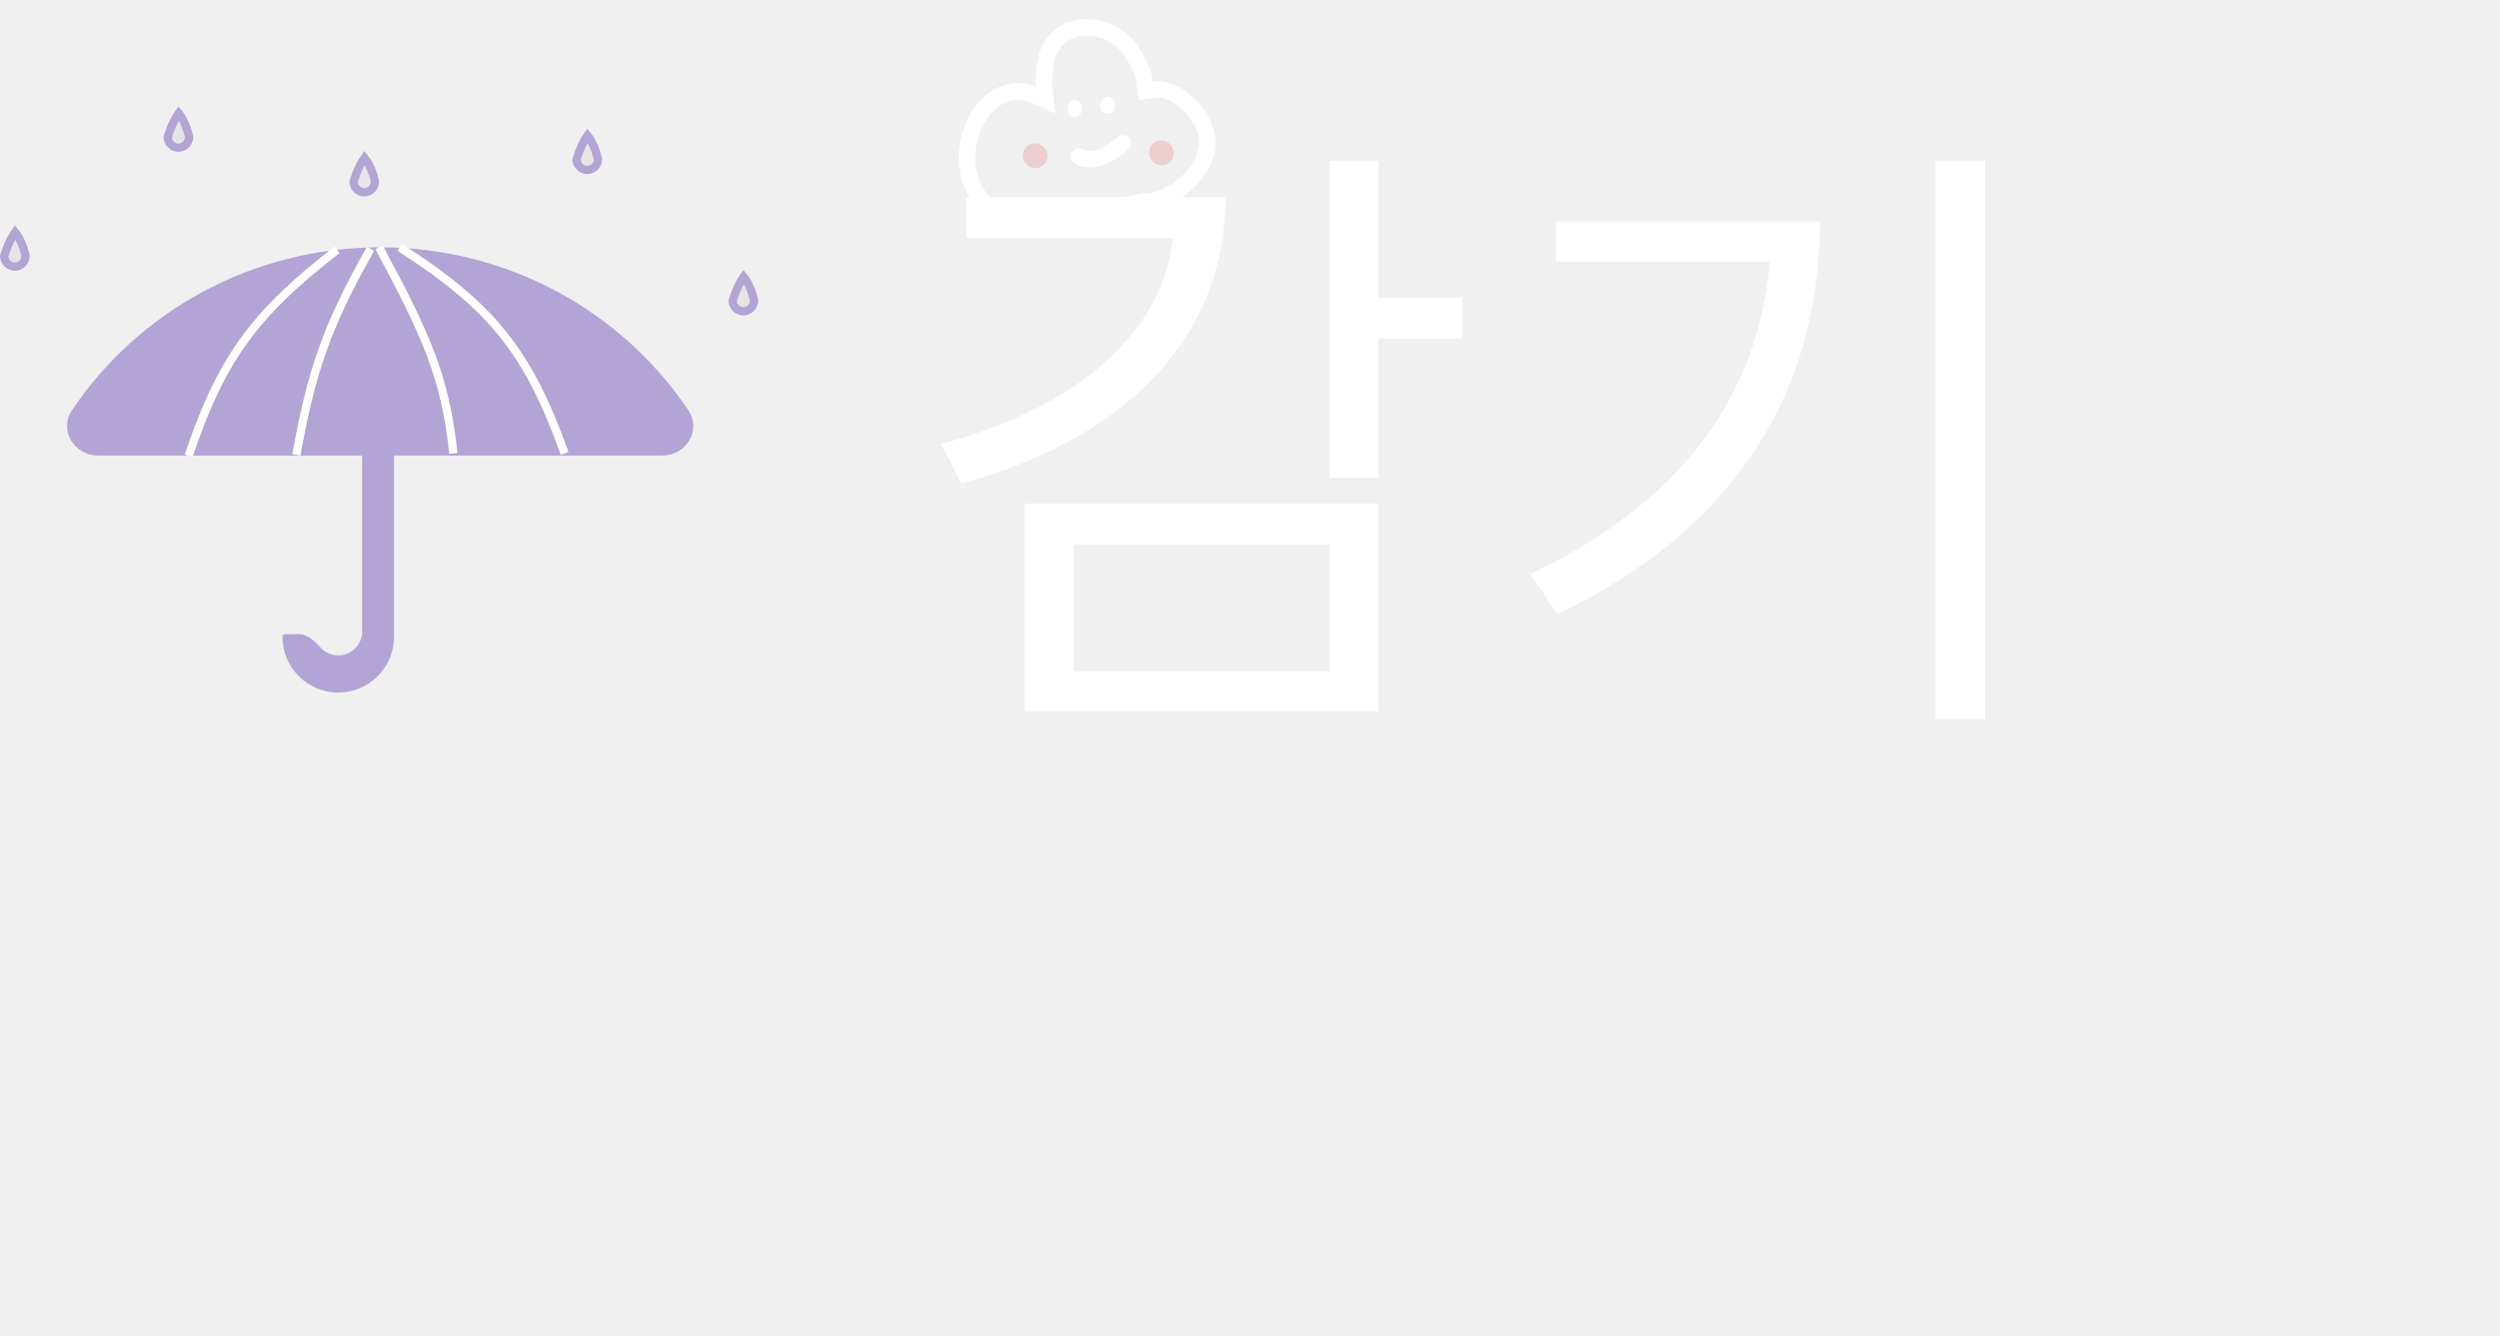
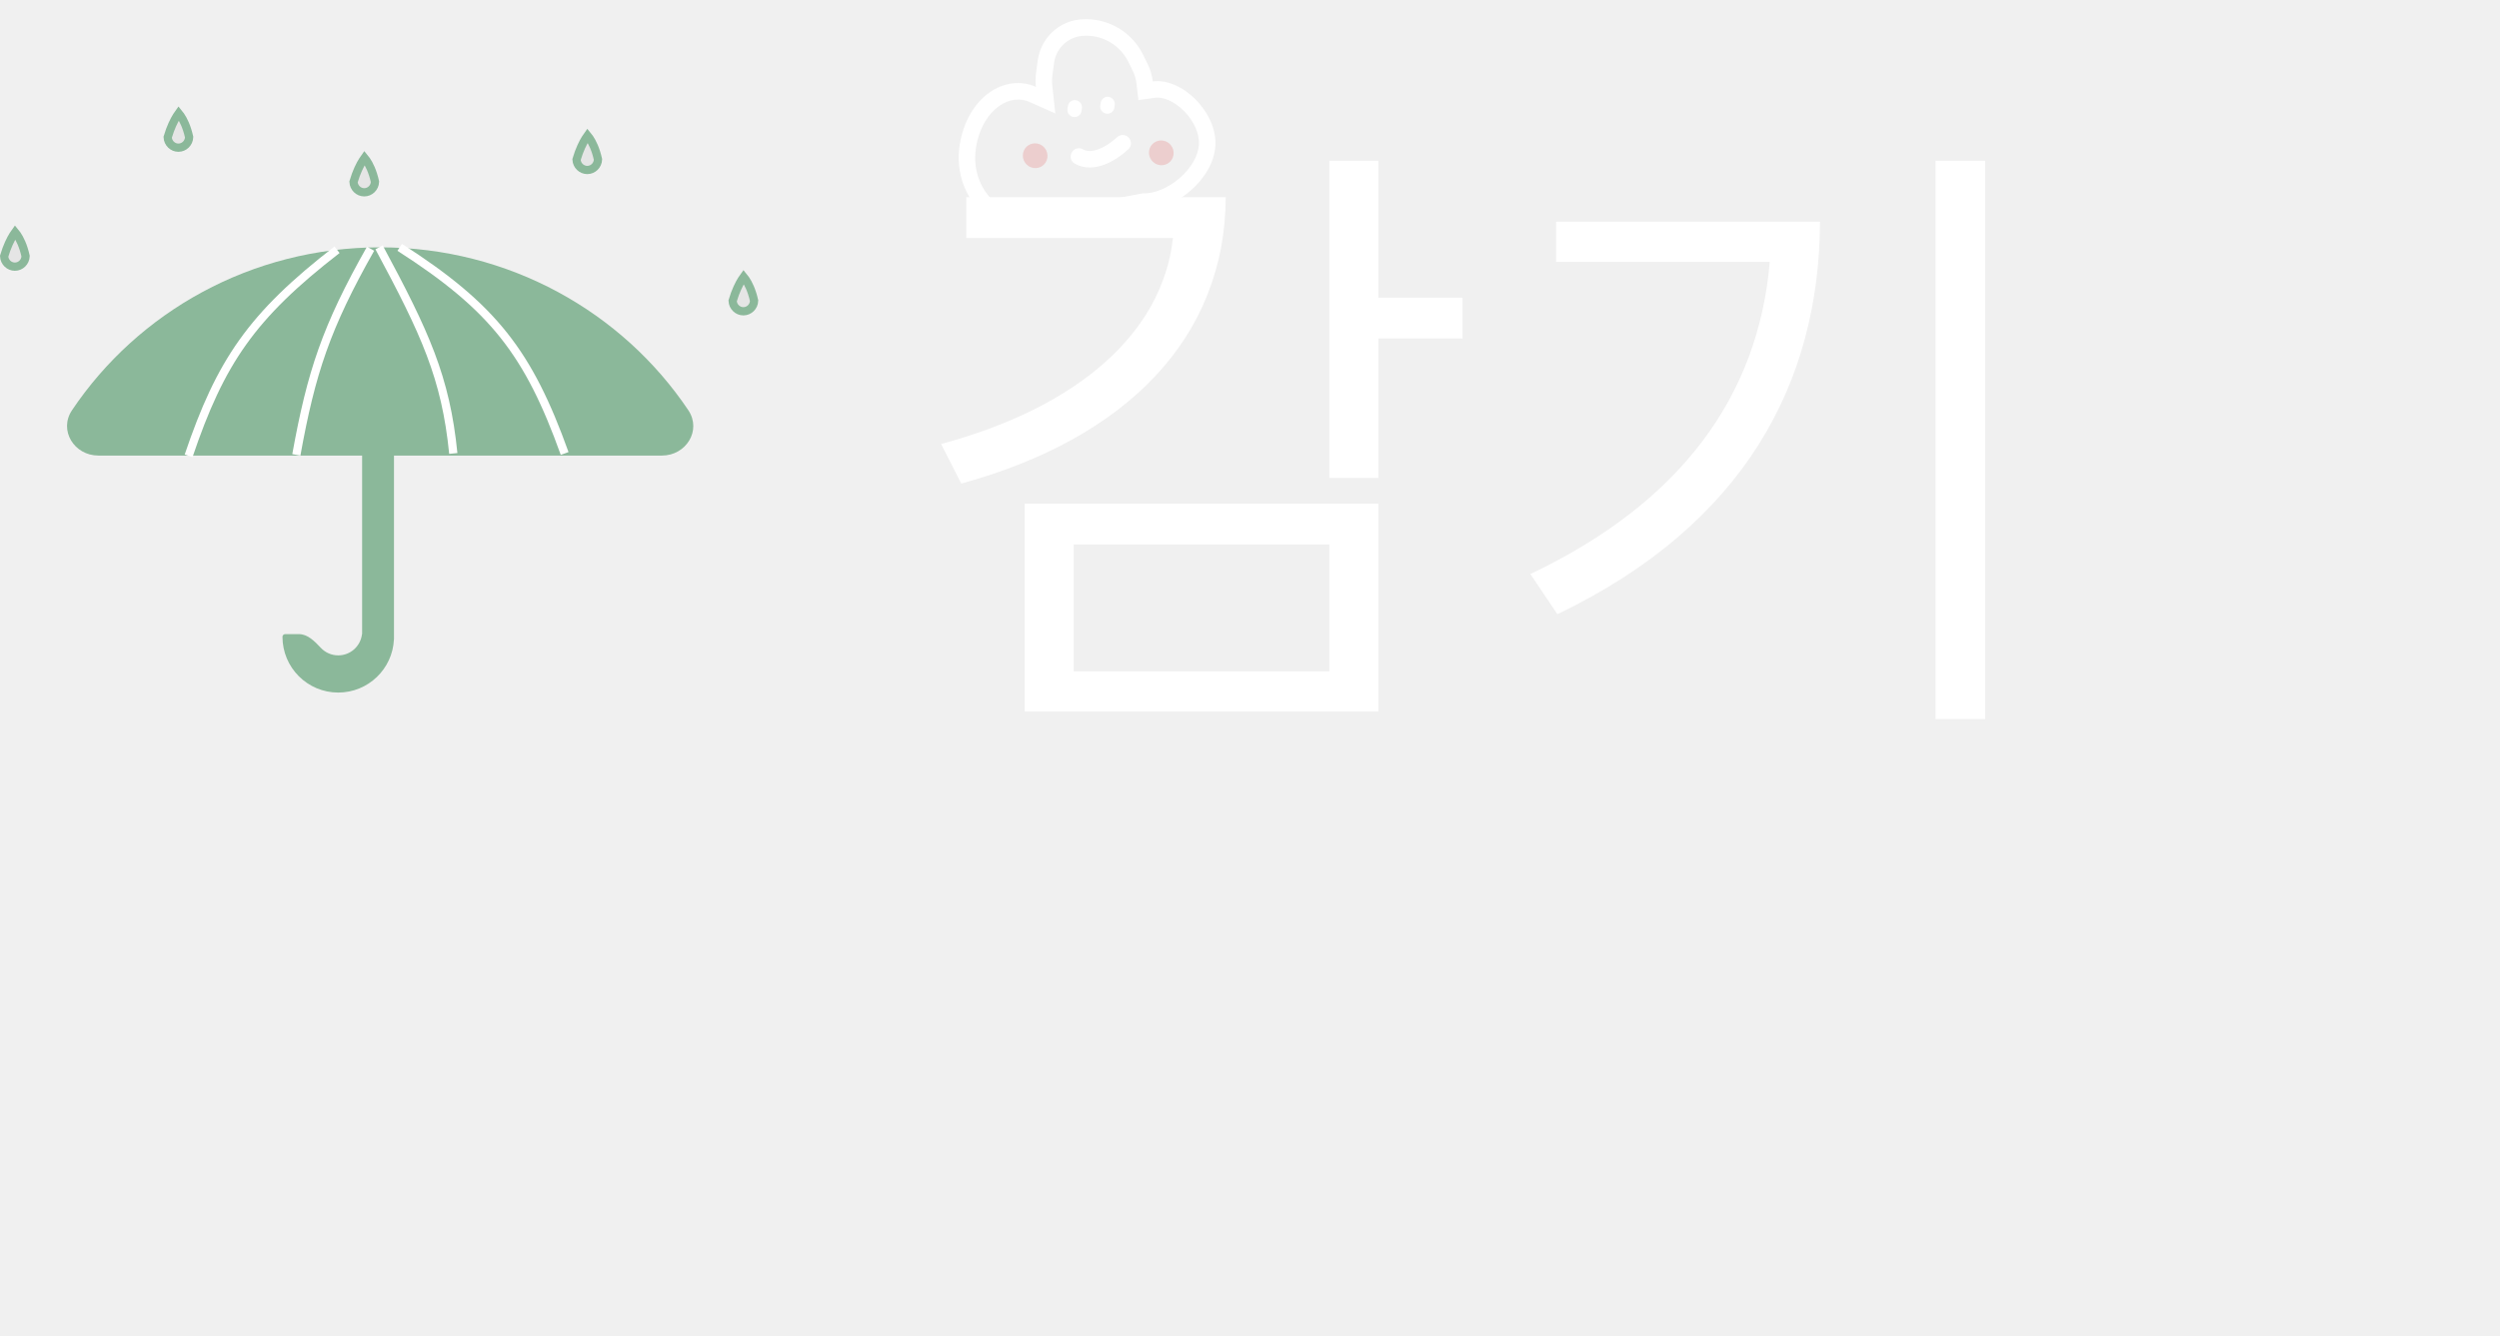
<svg xmlns="http://www.w3.org/2000/svg" width="303" height="162" viewBox="0 0 303 162" fill="none">
-   <path fill-rule="evenodd" clip-rule="evenodd" d="M83.456 49.753C85.095 52.196 83.195 55.256 80.254 55.256H11.935C8.994 55.256 7.094 52.196 8.733 49.753C16.718 37.855 30.47 30 46.095 30C61.72 30 75.472 37.855 83.456 49.753Z" fill="#B2A4D4" />
-   <path fill-rule="evenodd" clip-rule="evenodd" d="M47.77 40.187C47.77 39.121 46.906 38.256 45.839 38.256V38.256C44.772 38.256 43.907 39.121 43.907 40.187V76.903C43.907 76.909 43.903 76.913 43.898 76.913V76.913C43.893 76.913 43.889 76.916 43.889 76.921C43.725 78.367 42.499 79.49 41.01 79.49C40.182 79.49 39.435 79.142 38.907 78.584C38.173 77.809 37.323 76.913 36.256 76.913H34.58C34.4 76.913 34.25 77.055 34.25 77.235V77.235C34.25 80.971 37.277 84 41.01 84C44.635 84 47.593 81.146 47.763 77.561C47.763 77.559 47.764 77.557 47.766 77.557V77.557C47.769 77.557 47.77 77.555 47.77 77.553V40.187Z" fill="#B2A4D4" />
-   <path d="M43.969 19.495C44.053 19.36 44.132 19.245 44.2 19.15C44.269 19.233 44.346 19.334 44.428 19.454C44.76 19.943 45.179 20.762 45.467 22.044C45.441 22.762 44.861 23.324 44.165 23.324C43.474 23.324 42.898 22.77 42.864 22.059C43.222 20.846 43.644 20.016 43.969 19.495Z" fill="#E5E5E5" stroke="#B2A4D4" />
-   <path d="M21.436 14.083C21.52 13.948 21.598 13.834 21.667 13.738C21.736 13.822 21.813 13.922 21.894 14.042C22.227 14.531 22.646 15.35 22.933 16.632C22.907 17.35 22.328 17.912 21.632 17.912C20.941 17.912 20.365 17.358 20.331 16.647C20.689 15.434 21.11 14.604 21.436 14.083Z" fill="#E5E5E5" stroke="#B2A4D4" />
-   <path d="M1.607 28.515C1.691 28.38 1.769 28.265 1.838 28.17C1.907 28.253 1.984 28.354 2.065 28.474C2.398 28.963 2.817 29.782 3.104 31.064C3.078 31.782 2.499 32.344 1.803 32.344C1.112 32.344 0.535 31.79 0.502 31.079C0.86 29.866 1.281 29.036 1.607 28.515Z" fill="#E5E5E5" stroke="#B2A4D4" />
-   <path d="M71.009 16.789C71.093 16.654 71.171 16.54 71.24 16.444C71.309 16.527 71.386 16.628 71.467 16.748C71.8 17.237 72.219 18.056 72.506 19.337C72.48 20.056 71.9 20.618 71.205 20.618C70.514 20.618 69.937 20.064 69.903 19.353C70.262 18.14 70.683 17.31 71.009 16.789Z" fill="#E5E5E5" stroke="#B2A4D4" />
-   <path d="M89.937 33.927C90.021 33.792 90.099 33.677 90.168 33.582C90.237 33.665 90.313 33.766 90.395 33.886C90.728 34.375 91.147 35.194 91.434 36.475C91.408 37.194 90.828 37.756 90.132 37.756C89.442 37.756 88.865 37.202 88.831 36.491C89.189 35.278 89.611 34.448 89.937 33.927Z" fill="#E5E5E5" stroke="#B2A4D4" />
+   <path fill-rule="evenodd" clip-rule="evenodd" d="M83.456 49.753C85.095 52.196 83.195 55.256 80.254 55.256H11.935C8.994 55.256 7.094 52.196 8.733 49.753C16.718 37.855 30.47 30 46.095 30C61.72 30 75.472 37.855 83.456 49.753Z" fill="#8bb89a" />
+   <path fill-rule="evenodd" clip-rule="evenodd" d="M47.77 40.187C47.77 39.121 46.906 38.256 45.839 38.256V38.256C44.772 38.256 43.907 39.121 43.907 40.187V76.903C43.907 76.909 43.903 76.913 43.898 76.913V76.913C43.893 76.913 43.889 76.916 43.889 76.921C43.725 78.367 42.499 79.49 41.01 79.49C40.182 79.49 39.435 79.142 38.907 78.584C38.173 77.809 37.323 76.913 36.256 76.913H34.58C34.4 76.913 34.25 77.055 34.25 77.235V77.235C34.25 80.971 37.277 84 41.01 84C44.635 84 47.593 81.146 47.763 77.561C47.763 77.559 47.764 77.557 47.766 77.557V77.557C47.769 77.557 47.77 77.555 47.77 77.553V40.187Z" fill="#8bb89a" />
+   <path d="M43.969 19.495C44.053 19.36 44.132 19.245 44.2 19.15C44.269 19.233 44.346 19.334 44.428 19.454C44.76 19.943 45.179 20.762 45.467 22.044C45.441 22.762 44.861 23.324 44.165 23.324C43.474 23.324 42.898 22.77 42.864 22.059C43.222 20.846 43.644 20.016 43.969 19.495Z" fill="#E5E5E5" stroke="#8bb89a" />
+   <path d="M21.436 14.083C21.52 13.948 21.598 13.834 21.667 13.738C21.736 13.822 21.813 13.922 21.894 14.042C22.227 14.531 22.646 15.35 22.933 16.632C22.907 17.35 22.328 17.912 21.632 17.912C20.941 17.912 20.365 17.358 20.331 16.647C20.689 15.434 21.11 14.604 21.436 14.083Z" fill="#E5E5E5" stroke="#8bb89a" />
+   <path d="M1.607 28.515C1.691 28.38 1.769 28.265 1.838 28.17C1.907 28.253 1.984 28.354 2.065 28.474C2.398 28.963 2.817 29.782 3.104 31.064C3.078 31.782 2.499 32.344 1.803 32.344C1.112 32.344 0.535 31.79 0.502 31.079C0.86 29.866 1.281 29.036 1.607 28.515Z" fill="#E5E5E5" stroke="#8bb89a" />
+   <path d="M71.009 16.789C71.093 16.654 71.171 16.54 71.24 16.444C71.309 16.527 71.386 16.628 71.467 16.748C71.8 17.237 72.219 18.056 72.506 19.337C72.48 20.056 71.9 20.618 71.205 20.618C70.514 20.618 69.937 20.064 69.903 19.353C70.262 18.14 70.683 17.31 71.009 16.789Z" fill="#E5E5E5" stroke="#8bb89a" />
+   <path d="M89.937 33.927C90.021 33.792 90.099 33.677 90.168 33.582C90.237 33.665 90.313 33.766 90.395 33.886C90.728 34.375 91.147 35.194 91.434 36.475C91.408 37.194 90.828 37.756 90.132 37.756C89.442 37.756 88.865 37.202 88.831 36.491C89.189 35.278 89.611 34.448 89.937 33.927Z" fill="#E5E5E5" stroke="#8bb89a" />
  <path d="M167.126 19.5V36.106H177.333V41.057H167.126V57.967H161.184V19.5H167.126ZM148.616 23.919C148.54 40.981 136.581 53.169 116.548 58.653L114.11 53.854C130.792 49.36 140.961 40.334 142.218 28.87H117.157V23.919H148.616ZM167.126 61.09V86.303H124.241V61.09H167.126ZM130.182 66.041V81.428H161.184V66.041H130.182ZM240.705 19.5V87.217H234.687V19.5H240.705ZM220.672 26.889C220.595 46.389 211.531 63.604 188.832 74.497L185.556 69.622C203.876 60.938 213.207 47.951 214.578 31.764H188.679V26.889H220.672Z" fill="white" />
  <mask id="path-9-inside-1_17_16" fill="white">
    <path fill-rule="evenodd" clip-rule="evenodd" d="M130.319 2.456C127.941 2.967 126.149 4.913 125.823 7.338L125.626 8.807C125.547 9.392 125.542 9.971 125.602 10.534C121.891 8.883 117.296 11.73 116.365 17.554C115.577 22.481 118.651 27.13 123.231 27.938C124.526 28.166 125.803 28.063 126.987 27.686L138.75 25.455C142.417 25.497 147.072 21.849 147.359 17.709C147.641 13.657 143.283 9.387 139.772 9.872C139.684 9.133 139.471 8.413 139.143 7.742L138.611 6.659C137.323 4.032 134.668 2.351 131.772 2.328L131.584 2.327C131.158 2.323 130.734 2.367 130.319 2.456Z" />
  </mask>
  <path d="M125.823 7.338L123.846 7.04L123.846 7.04L125.823 7.338ZM130.319 2.456L129.874 0.495L129.874 0.495L130.319 2.456ZM125.626 8.807L123.649 8.509L123.649 8.509L125.626 8.807ZM125.602 10.534L124.818 12.366L127.953 13.76L127.586 10.348L125.602 10.534ZM126.987 27.686L126.588 25.715L126.471 25.737L126.358 25.773L126.987 27.686ZM138.75 25.455L138.742 23.45L138.545 23.448L138.352 23.485L138.75 25.455ZM147.359 17.709L145.369 17.54L145.369 17.54L147.359 17.709ZM139.772 9.872L137.791 10.08L138.035 12.141L140.073 11.859L139.772 9.872ZM139.143 7.742L140.929 6.877L140.929 6.877L139.143 7.742ZM138.611 6.659L136.825 7.523L136.825 7.523L138.611 6.659ZM131.772 2.328L131.786 4.333L131.786 4.333L131.772 2.328ZM131.584 2.327L131.569 0.321L131.569 0.321L131.584 2.327ZM127.8 7.636C128.015 6.037 129.196 4.754 130.764 4.417L129.874 0.495C126.685 1.18 124.283 3.788 123.846 7.04L127.8 7.636ZM127.603 9.104L127.8 7.636L123.846 7.04L123.649 8.509L127.603 9.104ZM127.586 10.348C127.542 9.945 127.546 9.529 127.603 9.104L123.649 8.509C123.549 9.256 123.541 9.997 123.619 10.72L127.586 10.348ZM126.387 8.702C123.799 7.551 120.986 8.019 118.771 9.6C116.56 11.177 114.934 13.842 114.395 17.207L118.335 17.902C118.728 15.443 119.865 13.772 121.112 12.882C122.354 11.996 123.695 11.866 124.818 12.366L126.387 8.702ZM114.395 17.207C113.454 23.092 117.119 28.891 122.915 29.913L123.547 25.963C120.183 25.37 117.7 21.871 118.335 17.902L114.395 17.207ZM122.915 29.913C124.538 30.199 126.139 30.069 127.615 29.598L126.358 25.773C125.468 26.057 124.514 26.133 123.547 25.963L122.915 29.913ZM127.385 29.656L139.148 27.426L138.352 23.485L126.588 25.715L127.385 29.656ZM138.757 27.46C141.197 27.488 143.721 26.323 145.631 24.683C147.547 23.037 149.157 20.64 149.349 17.879L145.369 17.54C145.274 18.918 144.413 20.415 143.013 21.618C141.607 22.826 139.97 23.464 138.742 23.45L138.757 27.46ZM149.349 17.879C149.542 15.109 148.166 12.485 146.393 10.688C144.646 8.917 142.08 7.525 139.471 7.886L140.073 11.859C140.975 11.734 142.343 12.235 143.582 13.49C144.795 14.72 145.458 16.257 145.369 17.54L149.349 17.879ZM137.356 8.607C137.583 9.071 137.73 9.569 137.791 10.08L141.752 9.665C141.638 8.698 141.36 7.755 140.929 6.877L137.356 8.607ZM136.825 7.523L137.356 8.607L140.929 6.877L140.398 5.794L136.825 7.523ZM131.786 4.333C133.92 4.35 135.875 5.588 136.825 7.523L140.398 5.794C138.77 2.475 135.416 0.352 131.757 0.323L131.786 4.333ZM131.598 4.332L131.786 4.333L131.757 0.323L131.569 0.321L131.598 4.332ZM130.764 4.417C131.038 4.358 131.317 4.33 131.598 4.332L131.569 0.321C130.999 0.317 130.43 0.375 129.874 0.495L130.764 4.417Z" fill="white" mask="url(#path-9-inside-1_17_16)" />
  <rect width="1.724" height="2.06" rx="0.862" transform="matrix(0.984808 0.173648 -0.157934 0.98745 129.617 12.0063)" fill="white" />
  <rect width="3" height="3" rx="1.5" transform="matrix(0.984808 0.173648 -0.157934 0.98745 124.273 17.1461)" fill="#ECCECE" />
  <rect width="1.724" height="2.06" rx="0.862" transform="matrix(0.984808 0.173648 -0.157934 0.98745 133.597 11.6023)" fill="white" />
  <rect width="3" height="3" rx="1.5" transform="matrix(0.984808 0.173648 -0.157934 0.98745 139.566 16.7964)" fill="#ECCECE" />
  <path d="M130.815 18.984C132.437 19.913 134.669 18.742 136.125 17.377" stroke="white" stroke-width="2" stroke-linecap="round" />
  <path d="M40.866 30.292C30.513 38.305 26.736 43.865 22.866 55.292" stroke="white" />
  <path d="M68.461 55C64.092 42.832 59.822 37.282 48.461 30" stroke="white" />
  <path d="M44.931 30.169C39.563 39.657 37.74 45.153 35.931 55.169" stroke="white" />
  <path d="M45.961 30C51.536 40.369 54.044 45.782 54.961 55" stroke="white" />
</svg>
